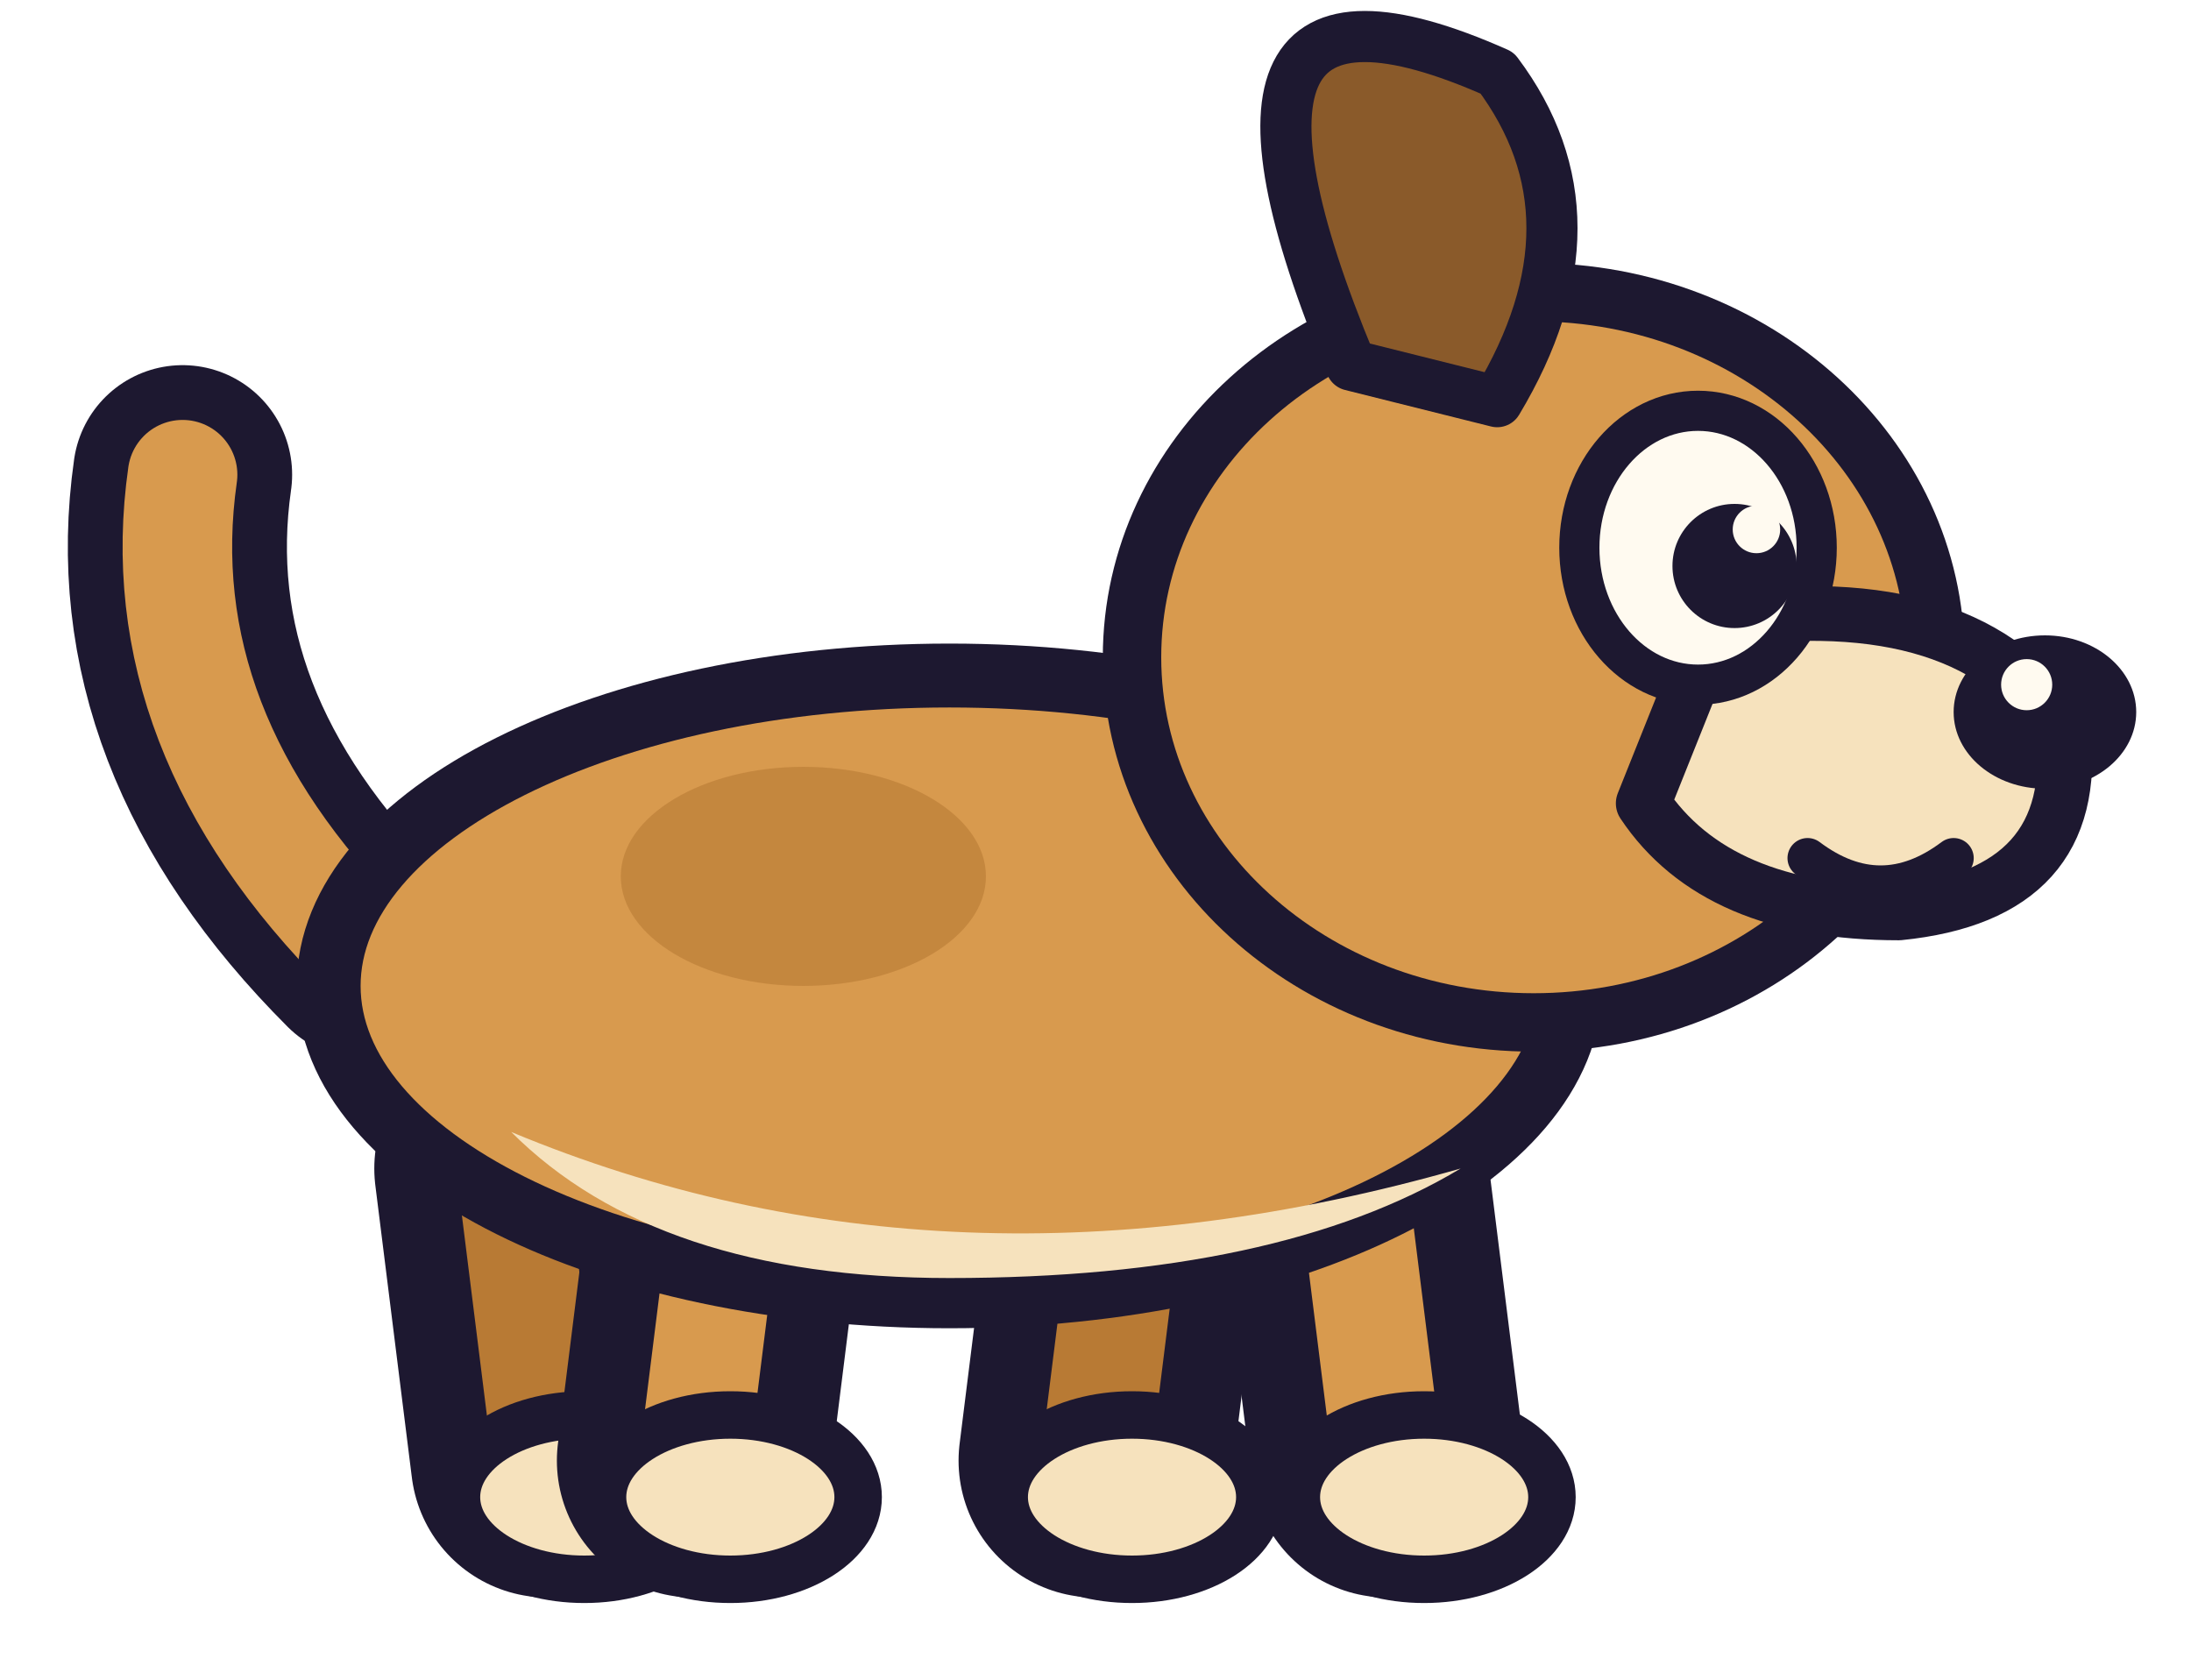
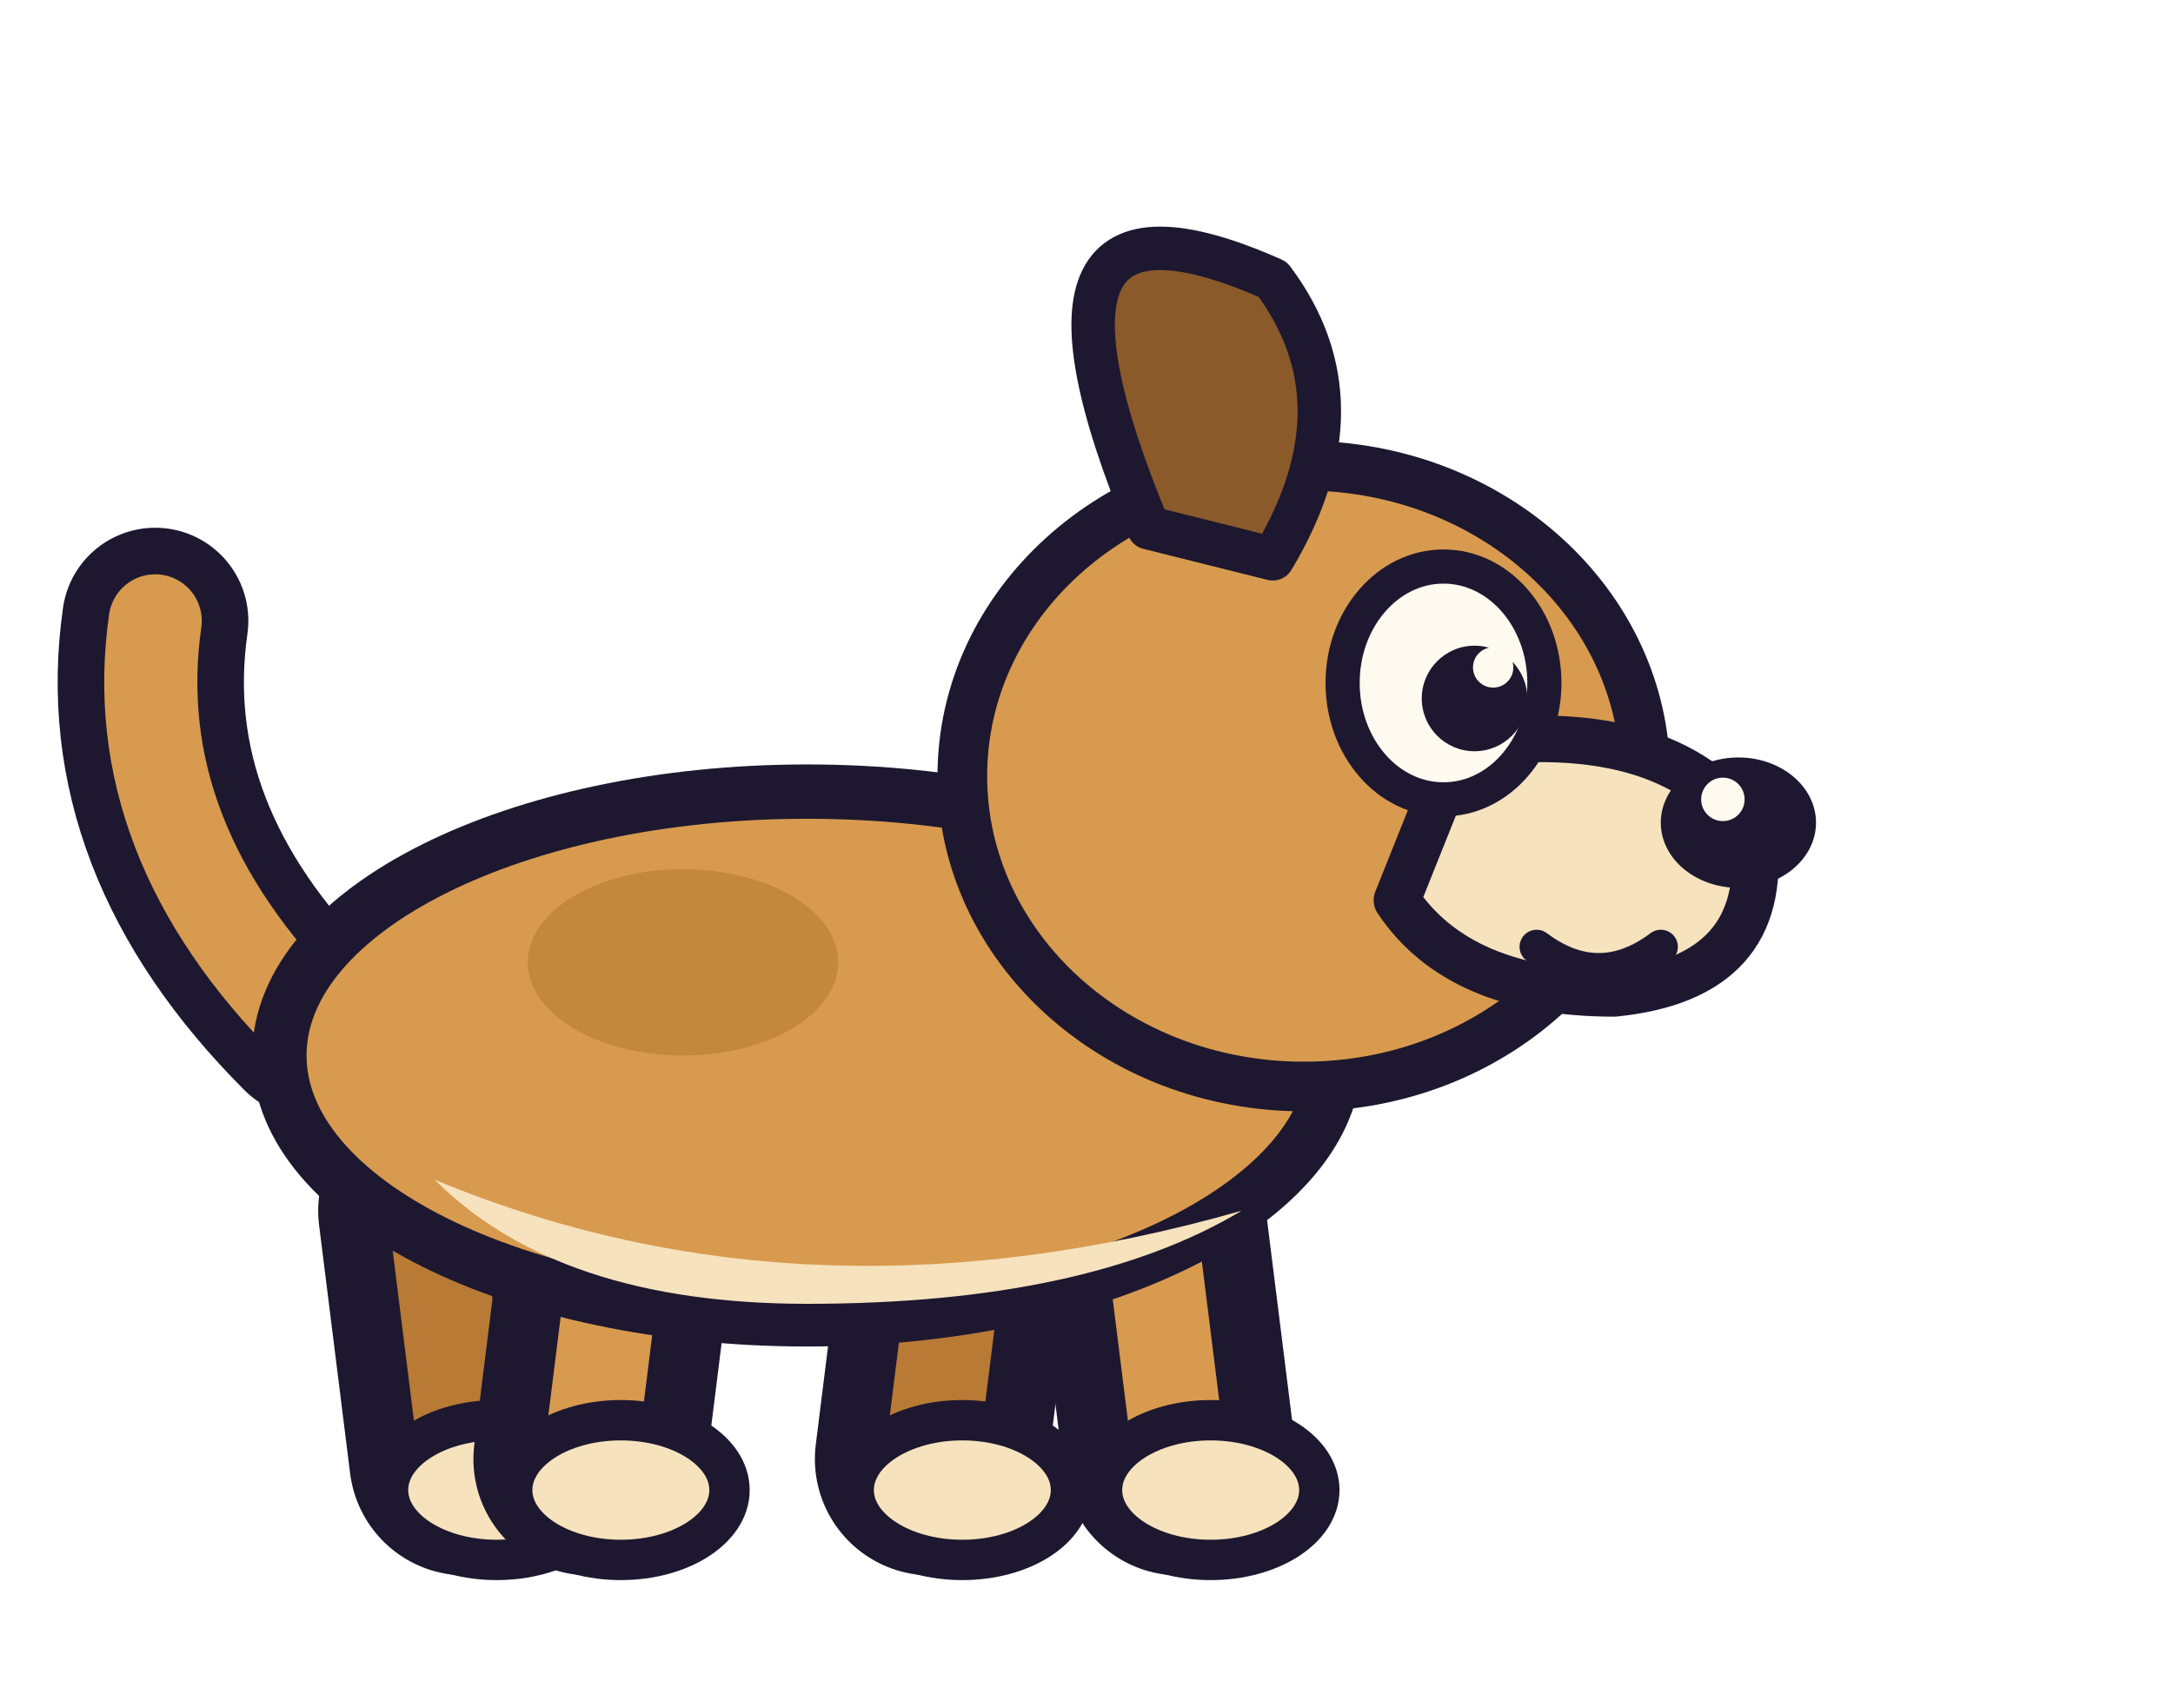
- <svg xmlns="http://www.w3.org/2000/svg" width="120" height="92" viewBox="-58 -86 120 92">
+ <svg xmlns="http://www.w3.org/2000/svg" width="140" height="110" viewBox="-58 -100 140 110">
  <ellipse cx="0" cy="0" rx="40" ry="5" fill="#000" opacity="0" />
  <path d="M-38 -34 Q-50 -46 -48 -60" fill="none" stroke="#1d1830" stroke-width="12" stroke-linecap="round" />
  <path d="M-38 -34 Q-50 -46 -48 -60" fill="none" stroke="#d89a4e" stroke-width="6" stroke-linecap="round" />
  <g transform="rotate(0 0 -30)">
    <path d="M4 -22 L2 -6" fill="none" stroke="#1d1830" stroke-width="15" stroke-linecap="round" stroke-linejoin="round" />
    <path d="M4 -22 L2 -6" fill="none" stroke="#b87a34" stroke-width="6" stroke-linecap="round" stroke-linejoin="round" />
    <ellipse cx="4" cy="-4" rx="7" ry="4.5" fill="#f6e2bd" stroke="#1d1830" stroke-width="2.6" stroke-linejoin="round" stroke-linecap="round" />
    <path d="M-30 -22 L-28 -6" fill="none" stroke="#1d1830" stroke-width="15" stroke-linecap="round" stroke-linejoin="round" />
    <path d="M-30 -22 L-28 -6" fill="none" stroke="#b87a34" stroke-width="6" stroke-linecap="round" stroke-linejoin="round" />
    <ellipse cx="-26" cy="-4" rx="7" ry="4.5" fill="#f6e2bd" stroke="#1d1830" stroke-width="2.6" stroke-linejoin="round" stroke-linecap="round" />
    <path d="M16 -22 L18 -6" fill="none" stroke="#1d1830" stroke-width="15" stroke-linecap="round" stroke-linejoin="round" />
    <path d="M16 -22 L18 -6" fill="none" stroke="#d89a4e" stroke-width="6" stroke-linecap="round" stroke-linejoin="round" />
    <ellipse cx="20" cy="-4" rx="7" ry="4.5" fill="#f6e2bd" stroke="#1d1830" stroke-width="2.6" stroke-linejoin="round" stroke-linecap="round" />
    <path d="M-18 -22 L-20 -6" fill="none" stroke="#1d1830" stroke-width="15" stroke-linecap="round" stroke-linejoin="round" />
    <path d="M-18 -22 L-20 -6" fill="none" stroke="#d89a4e" stroke-width="6" stroke-linecap="round" stroke-linejoin="round" />
    <ellipse cx="-18" cy="-4" rx="7" ry="4.5" fill="#f6e2bd" stroke="#1d1830" stroke-width="2.6" stroke-linejoin="round" stroke-linecap="round" />
    <ellipse cx="-6" cy="-32" rx="34" ry="17" fill="#d89a4e" stroke="#1d1830" stroke-width="3.5" stroke-linejoin="round" stroke-linecap="round" />
    <path d="M-30 -24 Q-6 -14 22 -22 Q12 -16 -6 -16 Q-22 -16 -30 -24 Z" fill="#f6e2bd" />
    <ellipse cx="-14" cy="-38" rx="10" ry="6" fill="#b87a34" opacity="0.6" />
  </g>
  <path d="M12 -42 Q20 -34 30 -38" fill="none" stroke="#ef4f43" stroke-width="6" stroke-linecap="round" />
  <circle cx="22" cy="-34" r="3.5" fill="#ffc83d" stroke="#1d1830" stroke-width="1.5" stroke-linejoin="round" stroke-linecap="round" />
  <ellipse cx="26" cy="-50" rx="22" ry="20" fill="#d89a4e" stroke="#1d1830" stroke-width="3.2" stroke-linejoin="round" stroke-linecap="round" />
  <path d="M36 -52 Q50 -54 55 -46 Q56 -37 46 -36 Q36 -36 32 -42 Z" fill="#f6e2bd" stroke="#1d1830" stroke-width="3" stroke-linejoin="round" stroke-linecap="round" />
  <ellipse cx="54" cy="-47" rx="5" ry="4.2" fill="#1d1830" />
  <circle cx="53" cy="-48.5" r="1.4" fill="#fffaf0" />
  <path d="M41 -39 Q45 -36 49 -39" fill="none" stroke="#1d1830" stroke-width="2.2" stroke-linejoin="round" stroke-linecap="round" />
  <ellipse cx="35" cy="-56" rx="6.5" ry="7.5" fill="#fffaf0" stroke="#1d1830" stroke-width="2.2" stroke-linejoin="round" stroke-linecap="round" />
  <circle cx="37" cy="-55" r="3.4" fill="#1d1830" />
  <circle cx="38.2" cy="-57" r="1.3" fill="#fffaf0" />
  <path d="M16 -66 Q6 -90 24 -82 Q30 -74 24 -64 Z" fill="#8a5a2a" stroke="#1d1830" stroke-width="2.8" stroke-linejoin="round" stroke-linecap="round" />
</svg>
